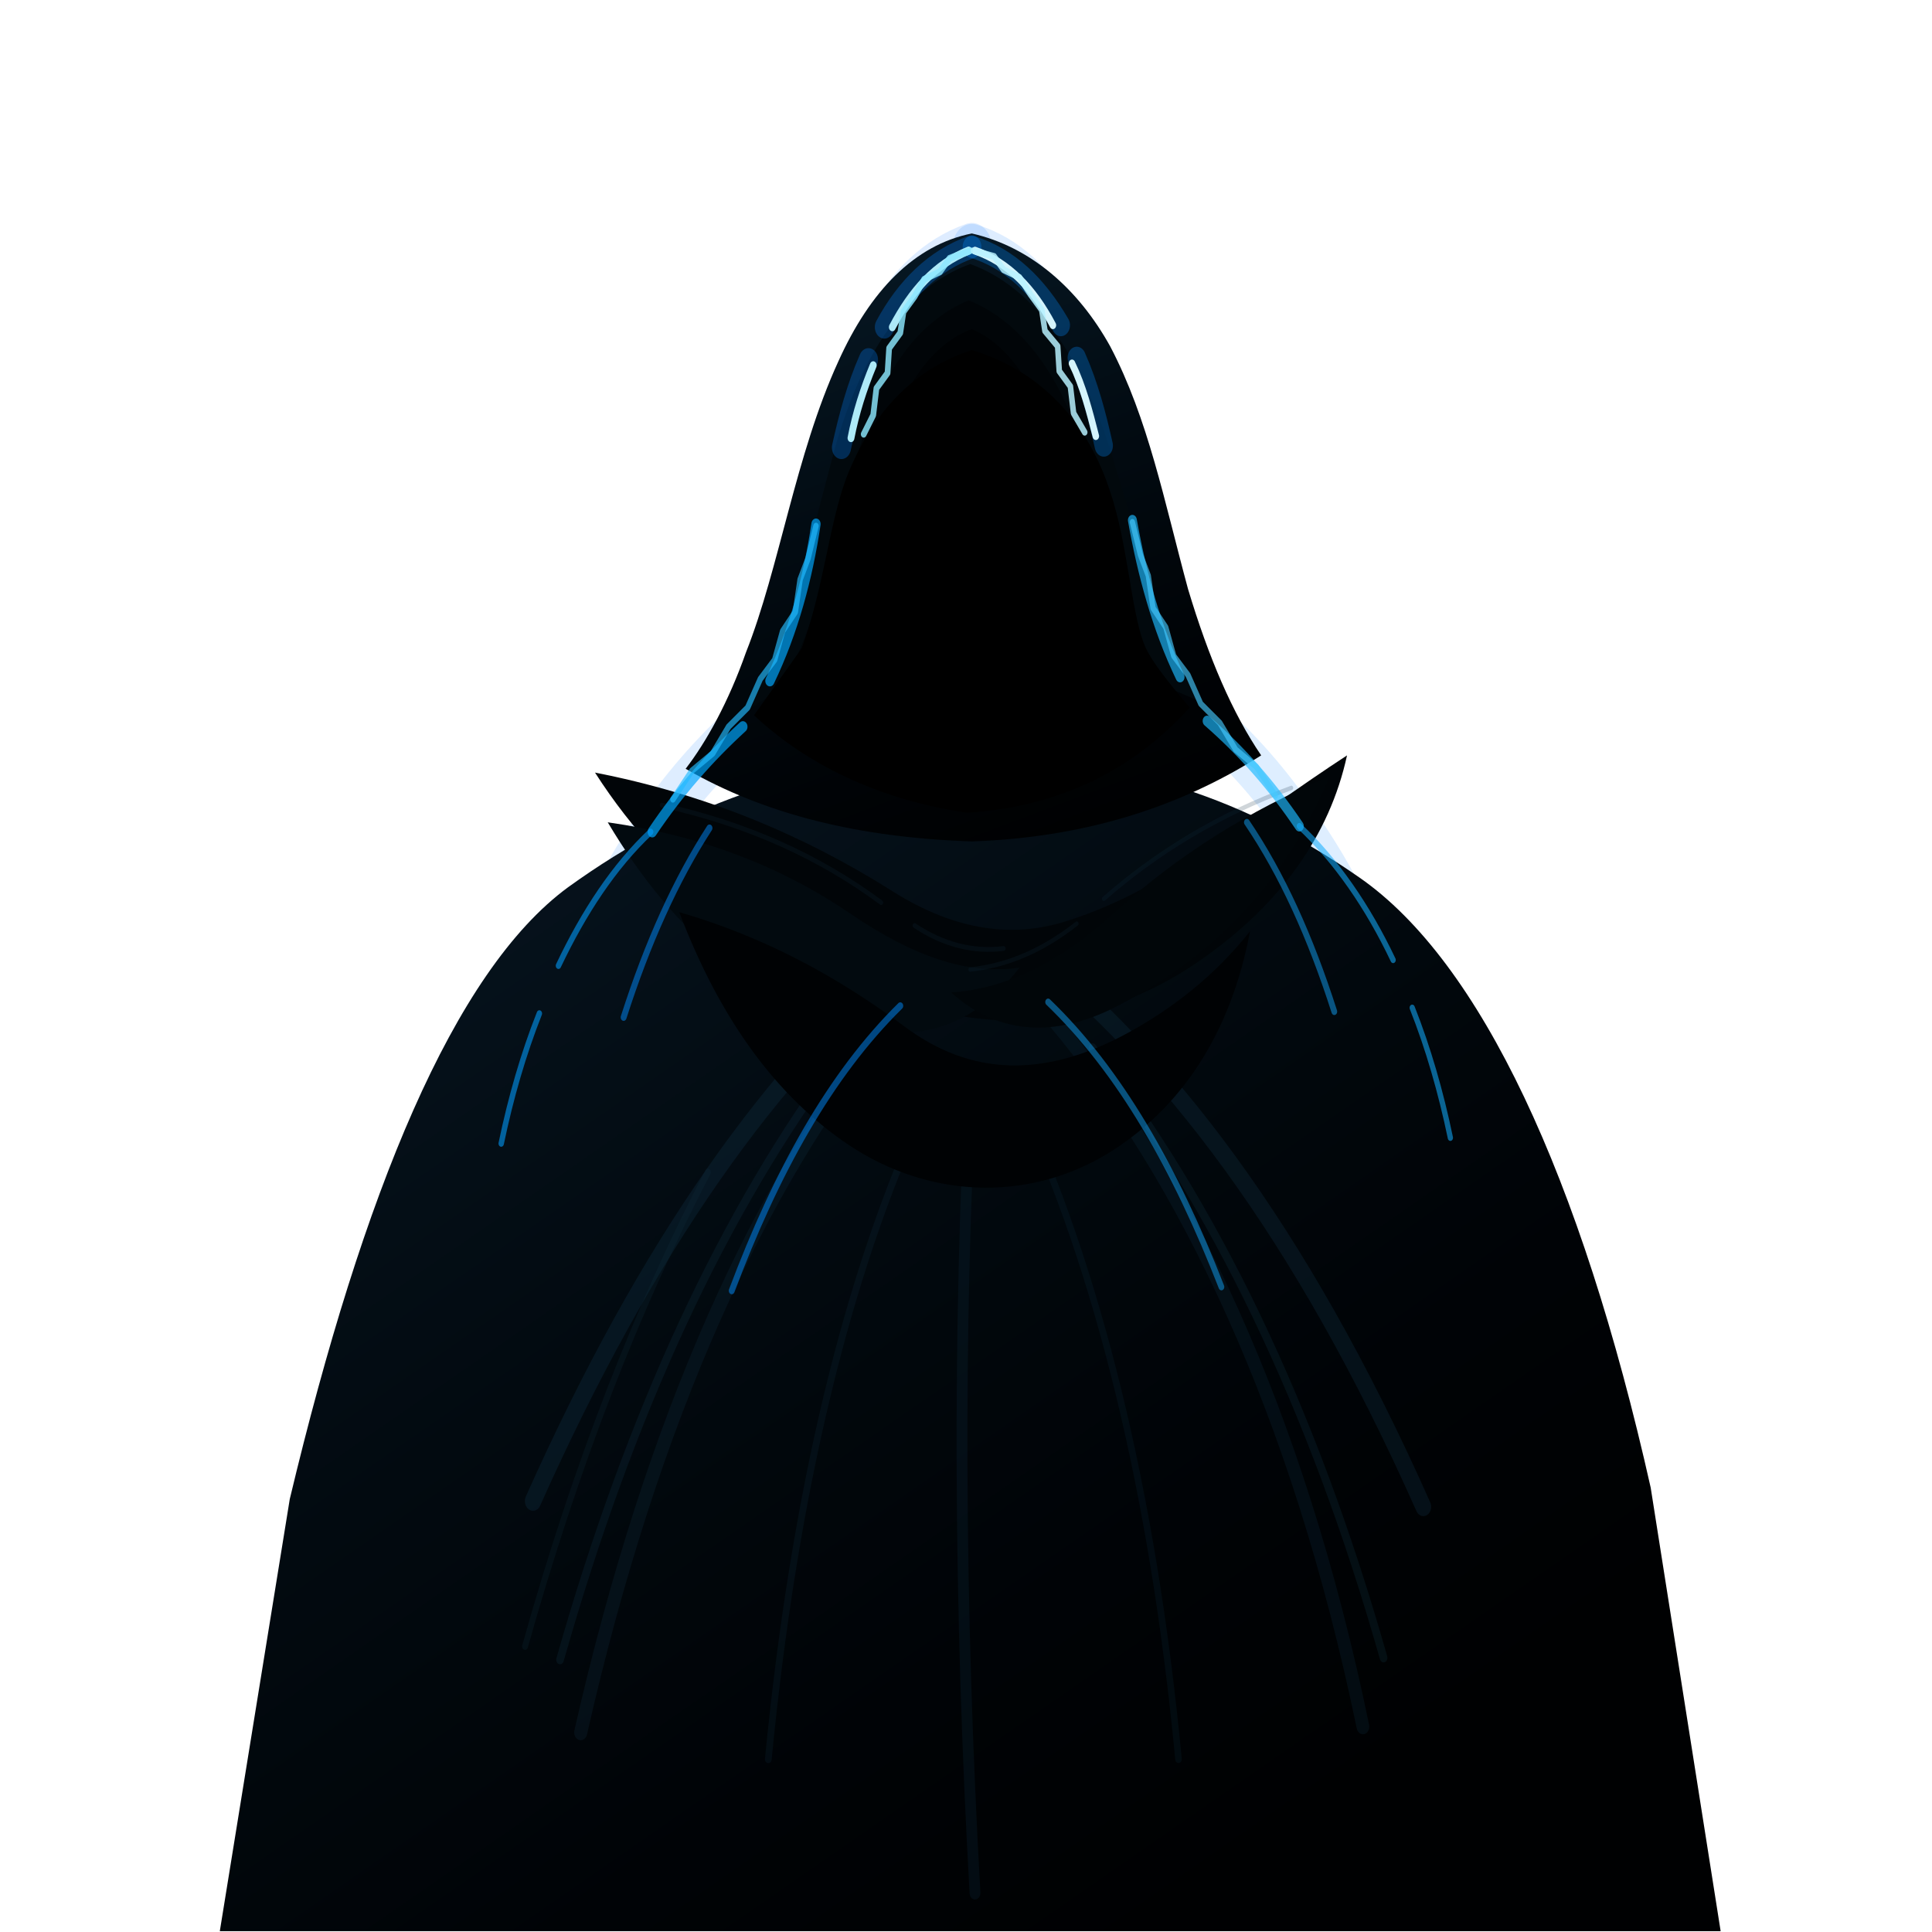
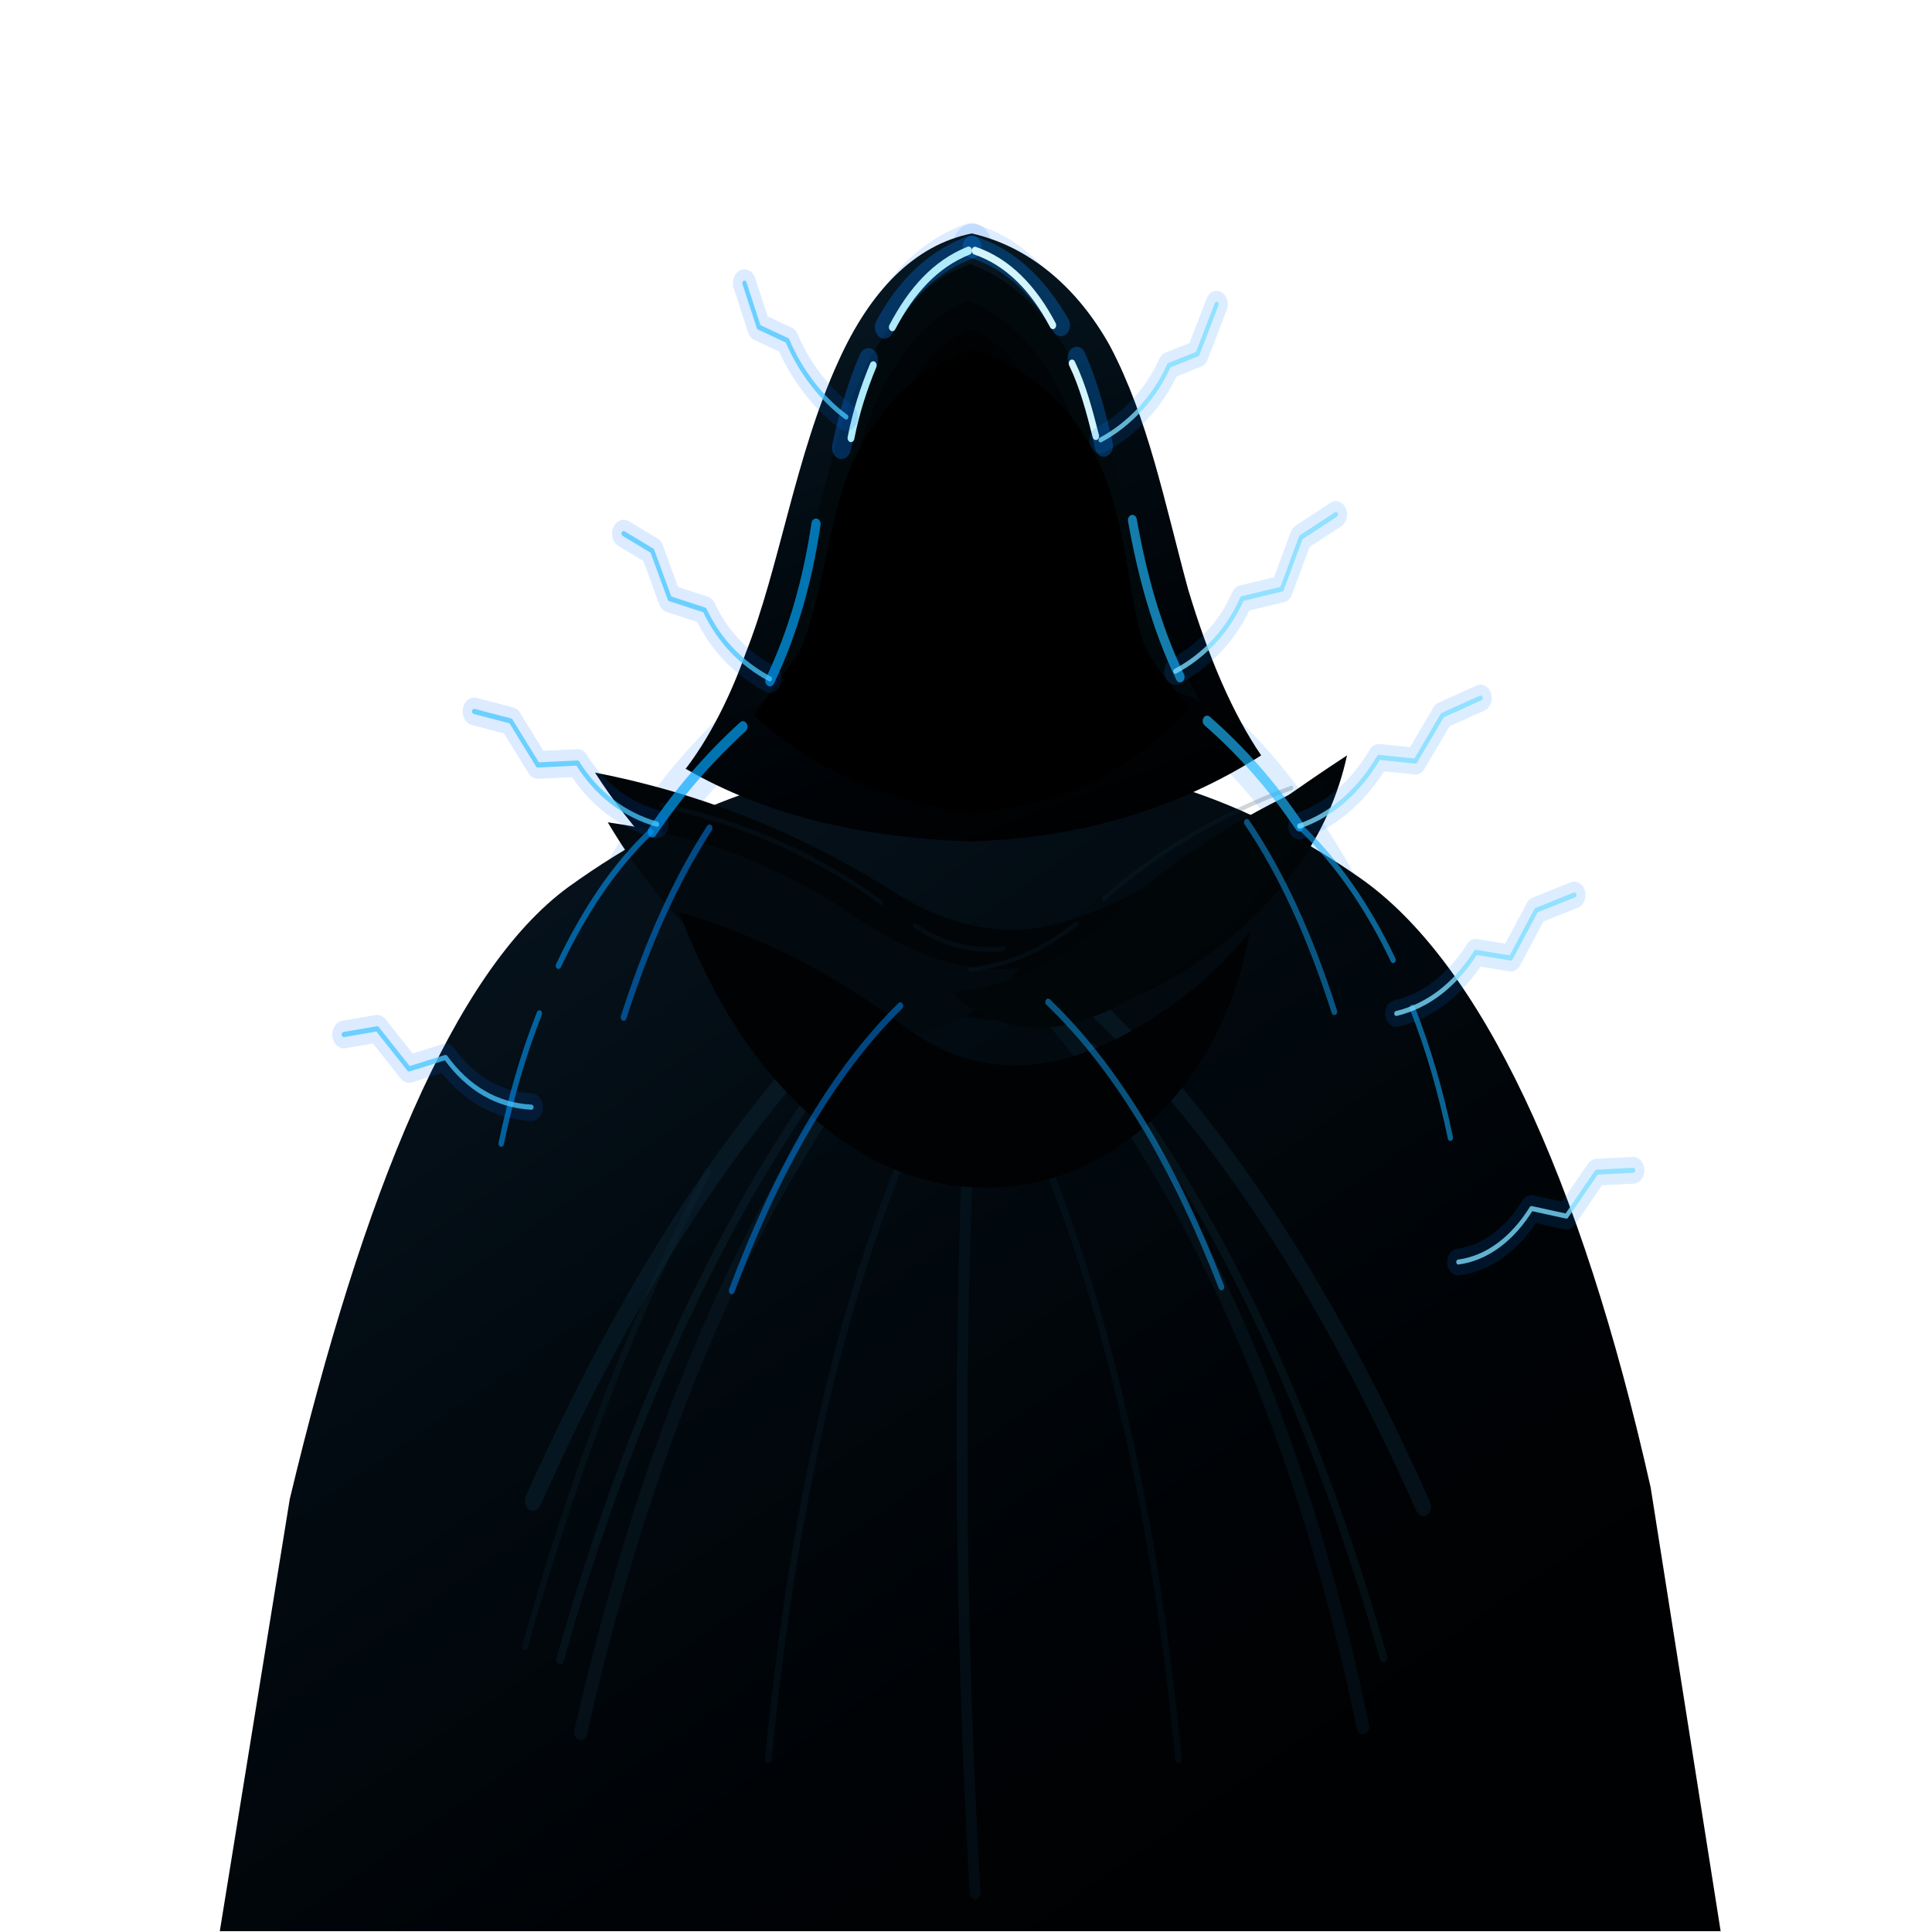
<svg xmlns="http://www.w3.org/2000/svg" viewBox="0 0 96 96" role="img" aria-labelledby="v2015-title v2015-desc" data-brand-v20-candidate="v20.15-reference-emissive-current" data-brand-reference-decision="not-reference-approved">
  <defs>
    <linearGradient id="c15" x1="27" y1="37" x2="61" y2="96" gradientUnits="userSpaceOnUse">
      <stop stop-color="#06121c" />
      <stop offset=".34" stop-color="#020a10" />
      <stop offset=".72" stop-color="#000306" />
      <stop offset="1" stop-color="#000102" />
    </linearGradient>
    <linearGradient id="h15" x1="43" y1="7" x2="53" y2="39" gradientUnits="userSpaceOnUse">
      <stop stop-color="#071824" />
      <stop offset=".42" stop-color="#020b12" />
      <stop offset=".8" stop-color="#000306" />
      <stop offset="1" stop-color="#000102" />
    </linearGradient>
  </defs>
  <g data-brand-field-rear="" data-brand-depth="far" transform="translate(10.29 4.76) scale(.79 .95)" aria-hidden="true" fill="none" stroke-linecap="round" stroke-linejoin="round">
    <path data-brand-emission-anchor="hood-left-upper" d="M48.1 7.9C45.7 8.6 43.9 10.1 42.6 12.1C41.4 13.9 40.6 16 39.9 18.4" stroke="#006eff" stroke-opacity=".13" stroke-width="2.5" />
    <path data-brand-emission-anchor="hood-right-upper" d="M48.1 7.9C50.5 8.5 52.3 10 53.7 12C54.9 13.8 55.7 15.9 56.4 18.3" stroke="#0078ff" stroke-opacity=".13" stroke-width="2.4" />
    <path data-brand-emission-anchor="hood-left-lower" d="M38.3 22.4C37.8 25.2 36.9 28 35.4 30.6C34.8 31.6 34.2 32.4 33.7 33" stroke="#007dff" stroke-opacity=".14" stroke-width="2.25" />
    <path data-brand-emission-anchor="hood-right-lower" d="M58.2 22.2C58.8 25 59.7 27.8 61.2 30.4C61.8 31.4 62.4 32.1 62.9 32.7" stroke="#0087ff" stroke-opacity=".14" stroke-width="2.2" />
    <path data-brand-emission-anchor="cloak-left-upper" d="M33.7 33C31.6 34.6 29.7 36.4 28 38.5C25.7 41.3 23.8 44.6 22.1 48.2C20.7 51.3 19.5 54.8 18.5 58.7" stroke="#0077ff" stroke-opacity=".13" stroke-width="2.6" />
    <path data-brand-emission-anchor="cloak-right-upper" d="M62.9 32.7C65.1 34.3 67 36.1 68.7 38.2C71.1 41 73 44.3 74.7 47.9C76.1 51 77.3 54.5 78.3 58.4" stroke="#0081ff" stroke-opacity=".13" stroke-width="2.5" />
    <path data-brand-emission-anchor="cloak-left-lower" d="M18.5 58.7C17.3 63 16.2 68.1 15.2 73.5C14.6 77 13.8 80.6 12.8 84.5" stroke="#006cff" stroke-opacity=".12" stroke-width="2.35" />
    <path data-brand-emission-anchor="cloak-right-lower" d="M78.3 58.4C79.5 62.7 80.6 67.8 81.6 73.2C82.3 76.7 83.1 80.3 84.1 84.2" stroke="#0076ff" stroke-opacity=".12" stroke-width="2.3" />
  </g>
  <g data-brand-figure="" data-brand-depth="base" transform="translate(10.29 4.76) scale(.79 .95)">
    <path data-brand-cloak="" d="M48.1 34.7C38.3 34.5 30.2 36.9 22.7 41.4C15.5 45.8 9.8 57.4 5.2 73.4L.8 96H95.2L90.8 72.8C86.4 56.5 80.1 45.3 72.5 40.9C65.6 36.9 57.8 34.5 48.1 34.7Z" fill="url(#c15)" />
    <g data-brand-folds-far="" data-brand-depth="mid" fill="none" stroke-linecap="round">
      <path d="M44.4 44.8C35.6 50.9 27.7 60.1 20.5 73.5" stroke="#102f42" stroke-opacity=".36" stroke-width="1.02" />
      <path d="M42.9 48.6C34.8 56.8 28 69.1 23.5 85.6" stroke="#0d2939" stroke-opacity=".31" stroke-width=".82" />
      <path d="M51.5 44.5C60.2 50.2 68.7 59.2 76.5 73.8" stroke="#0f2d40" stroke-opacity=".34" stroke-width=".98" />
      <path d="M53.2 48.3C61.5 56.5 68.6 68.8 72.7 85.3" stroke="#0c2737" stroke-opacity=".29" stroke-width=".8" />
      <path d="M48.1 51C47.2 64.6 47.3 79.2 48.3 94" stroke="#0a2230" stroke-opacity=".34" stroke-width=".68" />
    </g>
    <g data-brand-folds-near="" data-brand-depth="near" fill="none" stroke-linecap="round">
      <path d="M39.9 50.1C32.5 58.3 26.6 68.9 22.2 81.8" stroke="#12384b" stroke-opacity=".24" stroke-width=".48" />
      <path d="M45.3 52.6C40.2 61.6 36.9 73.3 35.3 87" stroke="#0f3042" stroke-opacity=".22" stroke-width=".42" />
      <path d="M55.7 49.8C63.3 57.9 69.5 68.5 74 81.7" stroke="#113649" stroke-opacity=".24" stroke-width=".48" />
      <path d="M51 52.4C56 61.3 59.5 73 61.1 87" stroke="#0e2e3f" stroke-opacity=".21" stroke-width=".41" />
      <path d="M31.5 56.3C27.1 63.3 23.2 71.6 20 81.1" stroke="#0f3243" stroke-opacity=".2" stroke-width=".37" />
    </g>
    <path data-brand-hood="" data-brand-depth="mid" d="M48.1 7.2C44.5 7.8 41.7 10.2 39.7 13.9C37 18.8 36 24.7 33.9 29.1C32.8 31.7 31.4 33.8 30.1 35.2C35.1 37.6 41 38.8 48.1 39C55.2 38.8 61.2 37.2 66.3 34.5C64.5 32.3 63 29.4 61.7 25.8C60.2 21.2 59.2 16.9 56.8 13.1C54.8 10.1 51.8 7.9 48.1 7.2Z" fill="url(#h15)" />
    <g data-brand-hood-layers="" data-brand-depth="near">
      <path d="M48 8.8C44 10 41.2 13.4 39.5 18.4C38 23 36.9 27.5 33.8 32.2C38 30 42.7 28.9 48 28.8C53.3 28.9 58 30 62.5 31.7C59.7 27.7 58.5 23 56.8 18.5C54.9 13.5 52 10 48 8.8Z" fill="#02090d" />
      <path d="M47.9 10.7C44.4 11.9 42 15 40.7 19.5C39.6 23.2 38.6 26.8 36.4 30.6C40 28.9 43.8 28 48 27.8C52.2 28 56 28.9 59.8 30.4C57.8 26.9 56.8 23.6 55.5 19.6C54.1 15.1 51.5 11.9 47.9 10.7Z" fill="#010508" />
      <path d="M48.1 12.2C45.2 13.1 43.2 15.9 42 20.2C41.1 23.4 40.2 26.1 38.7 28.8C41.6 27.6 44.6 26.9 48 26.8C51.3 27 54.2 27.7 57.2 29C55.8 26.4 55 23.7 54 20.3C52.8 16.1 50.9 13.2 48.1 12.2Z" fill="#000204" />
    </g>
    <path data-brand-face-void="" data-brand-depth="counter" d="M48.1 13.3C44.4 14.3 41.8 16.6 40.2 20C39.1 22.5 38.8 25.7 37.4 28.9L34.4 32.4C37.6 34.9 42.1 36.8 47.8 37.5C53.4 37.2 58.1 35.4 61.8 32C60.4 30.6 59.3 29.5 58.9 28.6C58.1 26.8 57.9 23.4 56.8 20.7C55.4 17.1 52.5 14.4 48.1 13.3Z" fill="#000" />
    <g data-brand-cowl="" data-brand-depth="near">
      <path d="M24.4 35.4C31.2 36.5 37.4 38.6 43.1 41.6C47.1 43.7 50.8 44.1 54.3 43.1C60.3 41.5 65.8 37.7 71.7 34.5C70.6 38.7 67.5 42.3 62.5 45.2C57 48.4 50.7 49.2 44.2 47.5C35.7 45.3 29.1 41.5 24.4 35.4Z" fill="#010508" />
      <path d="M25.2 38C31.1 38.7 36.1 40.3 40.5 42.8C44.4 45 47.8 46 51.1 45.6C48.6 48.3 45.4 49.5 41.7 48.8C34.7 47.5 29.5 44 25.2 38Z" fill="#020a0f" />
      <path d="M70.6 35.6C65.5 37.4 61.1 39.7 57.1 42.7C53.7 45.3 50.3 46.7 46.8 46.9C49.6 49 53 49.3 56.8 47.8C63.4 45.1 67.9 41 70.6 35.6Z" fill="#010609" />
      <path d="M29.7 42.7C35.1 44 39.7 46.1 43.9 48.7C48.1 51.3 52.6 51.3 57.5 49.2C60.7 47.8 63.4 46 65.6 43.7C64.4 49 61.3 53 56.5 55.4C51.4 57.9 45.3 57.6 40.4 54.9C35.9 52.4 32.3 48.4 29.7 42.7Z" fill="#000204" />
      <path d="M28.6 37.1C34 38.1 38.5 39.8 42.4 42.2M44.5 43.4C46.3 44.4 48.2 44.8 50.1 44.6" fill="none" stroke="#102b3d" stroke-opacity=".22" stroke-width=".25" stroke-linecap="round" />
      <path d="M68.2 36.2C63.6 37.6 59.7 39.6 56.4 42M54.7 43.3C52.4 44.8 50.2 45.5 48 45.7" fill="none" stroke="#123044" stroke-opacity=".2" stroke-width=".23" stroke-linecap="round" />
    </g>
    <g data-brand-rim="" data-brand-depth="front" fill="none" stroke-linecap="round" stroke-linejoin="round">
      <path d="M48.1 7.9C45.7 8.6 43.9 10.1 42.6 12.1M41.6 13.8C40.8 15.3 40.3 16.9 39.9 18.4" stroke="#007fff" stroke-opacity=".3" stroke-width="1.2" />
      <path d="M48.1 7.9C50.5 8.5 52.3 10 53.7 12M54.7 13.7C55.5 15.2 56 16.8 56.4 18.3" stroke="#008aff" stroke-opacity=".3" stroke-width="1.15" />
      <path d="M47.9 8.1C45.8 8.8 44.3 10.2 43.1 12.1M41.9 14.1C41.3 15.3 40.8 16.6 40.5 17.9" stroke="#b5f1ff" stroke-opacity=".96" stroke-width=".43" />
      <path d="M48.3 8.1C50.4 8.7 52 10.1 53.2 12M54.4 14C55.1 15.2 55.5 16.5 55.9 17.8" stroke="#d8f8ff" stroke-opacity=".98" stroke-width=".41" />
      <path d="M38.3 22.4C37.8 25.2 36.9 28 35.4 30.6M33.7 33C31.6 34.6 29.7 36.4 28 38.5" stroke="#00a8ff" stroke-opacity=".68" stroke-width=".58" />
      <path d="M58.2 22.2C58.8 25 59.7 27.8 61.2 30.4M62.9 32.7C65.1 34.3 67 36.1 68.7 38.2" stroke="#1db9ff" stroke-opacity=".66" stroke-width=".56" />
      <path d="M27.9 38.5C25.6 40.3 23.7 42.7 22.1 45.5M20.9 48C19.9 50.1 19.1 52.4 18.5 54.8" stroke="#009dff" stroke-opacity=".58" stroke-width=".34" />
      <path d="M68.7 38.2C71 40 73 42.4 74.6 45.2M75.8 47.7C76.8 49.8 77.6 52.1 78.2 54.5" stroke="#12adff" stroke-opacity=".56" stroke-width=".33" />
    </g>
  </g>
  <g data-brand-field-mid="" data-brand-depth="near" transform="translate(10.29 4.76) scale(.79 .95)" aria-hidden="true" fill="none" stroke-linecap="round" stroke-linejoin="round">
-     <path d="M48 8.1L46.7 8.5L46.1 9.2L45.1 9.6L44.5 10.5L43.8 11.3L43.6 12.4L42.9 13.2L42.8 14.5L42.1 15.3L41.9 16.7L41.3 17.7" stroke="#8ce7ff" stroke-opacity=".82" stroke-width=".36" />
-     <path d="M48.2 8.1L49.5 8.4L50.1 9.1L51.1 9.5L51.8 10.4L52.5 11.2L52.7 12.3L53.5 13.1L53.6 14.4L54.3 15.2L54.5 16.6L55.2 17.6" stroke="#b8f2ff" stroke-opacity=".84" stroke-width=".35" />
-     <path d="M38.3 22.5L37.8 24.2L37.3 25.3L37 27L36.2 28L35.7 29.5L34.8 30.5L34 32L32.8 33L31.8 34.4L30.5 35.3L29.3 36.8" stroke="#24bbff" stroke-opacity=".66" stroke-width=".34" />
-     <path d="M58.2 22.3L58.7 24L59.2 25.1L59.5 26.8L60.3 27.8L60.8 29.3L61.7 30.3L62.5 31.8L63.7 32.8L64.7 34.2L66 35.1L67.2 36.6" stroke="#45c9ff" stroke-opacity=".64" stroke-width=".33" />
+     <path data-brand-emission-branch="left-glow" d="M40.2 16.8C38.7 15.9 37.3 14.4 36.5 12.8L34.7 12.1L33.8 9.8M35.4 30.5C33.6 29.7 32.2 28.5 31.3 26.9L29.1 26.3L28 23.8L26.2 22.9M28.3 38.1C26.2 37.6 24.5 36.5 23.3 34.9L20.8 35L19.1 32.7L16.8 32.2M20.4 52.9C18.2 52.8 16.4 51.9 15 50.3L12.7 50.9L10.7 48.8L8.6 49.1" stroke="#006eff" stroke-opacity=".14" stroke-width="1.45" />
+     <path data-brand-emission-branch="right-glow" d="M56.2 18C58 17.2 59.6 15.8 60.5 14.1L62.3 13.5L63.5 10.9M60.9 30.1C62.7 29.3 64.2 28 65.1 26.3L67.6 25.8L68.8 23.1L71 21.9M68.7 38.2C70.8 37.6 72.5 36.3 73.7 34.6L76 34.8L77.7 32.4L80.1 31.5M74.8 48C76.8 47.6 78.5 46.5 79.8 44.8L82 45.1L83.6 42.6L86 41.8M78.7 61C80.5 60.8 82.1 59.8 83.3 58.2L85.5 58.6L87.4 56.3L89.7 56.2" stroke="#007cff" stroke-opacity=".14" stroke-width="1.4" />
+     <path data-brand-emission-branch="left-core" d="M40.2 16.8C38.7 15.9 37.3 14.4 36.5 12.8L34.7 12.1L33.8 9.8M35.4 30.5C33.6 29.7 32.2 28.5 31.3 26.9L29.1 26.3L28 23.8L26.2 22.9M28.3 38.1C26.2 37.6 24.5 36.5 23.3 34.9L20.8 35L19.1 32.7L16.8 32.2M20.4 52.9C18.2 52.8 16.4 51.9 15 50.3L12.7 50.9L10.7 48.8L8.6 49.1" stroke="#48c8ff" stroke-opacity=".76" stroke-width=".27" />
+     <path data-brand-emission-branch="right-core" d="M56.2 18C58 17.2 59.6 15.8 60.5 14.1L62.3 13.5L63.5 10.9M60.9 30.1C62.7 29.3 64.2 28 65.1 26.3L67.6 25.8L68.8 23.1L71 21.9M68.7 38.2C70.8 37.6 72.5 36.3 73.7 34.6L76 34.8L77.7 32.4L80.1 31.5M74.8 48C76.8 47.6 78.5 46.5 79.8 44.8L82 45.1L83.6 42.6L86 41.8M78.7 61C80.5 60.8 82.1 59.8 83.3 58.2L85.5 58.6L87.4 56.3L89.7 56.2" stroke="#7dddff" stroke-opacity=".78" stroke-width=".26" />
  </g>
  <g data-brand-field-front="" data-brand-depth="front" transform="translate(10.29 4.76) scale(.79 .95)" aria-hidden="true" fill="none" stroke-linecap="round">
    <path d="M31.6 38.3C29.5 41 27.7 44.3 26.2 48.2M43.6 47.6C39.2 51.2 35.8 56.3 33 62.5" stroke="#008cff" stroke-opacity=".5" stroke-width=".37" />
    <path d="M65.4 38C67.6 40.7 69.4 44 70.9 47.9M52.9 47.4C57.4 51 60.9 56.1 63.8 62.3" stroke="#12a8ff" stroke-opacity=".48" stroke-width=".36" />
  </g>
</svg>
